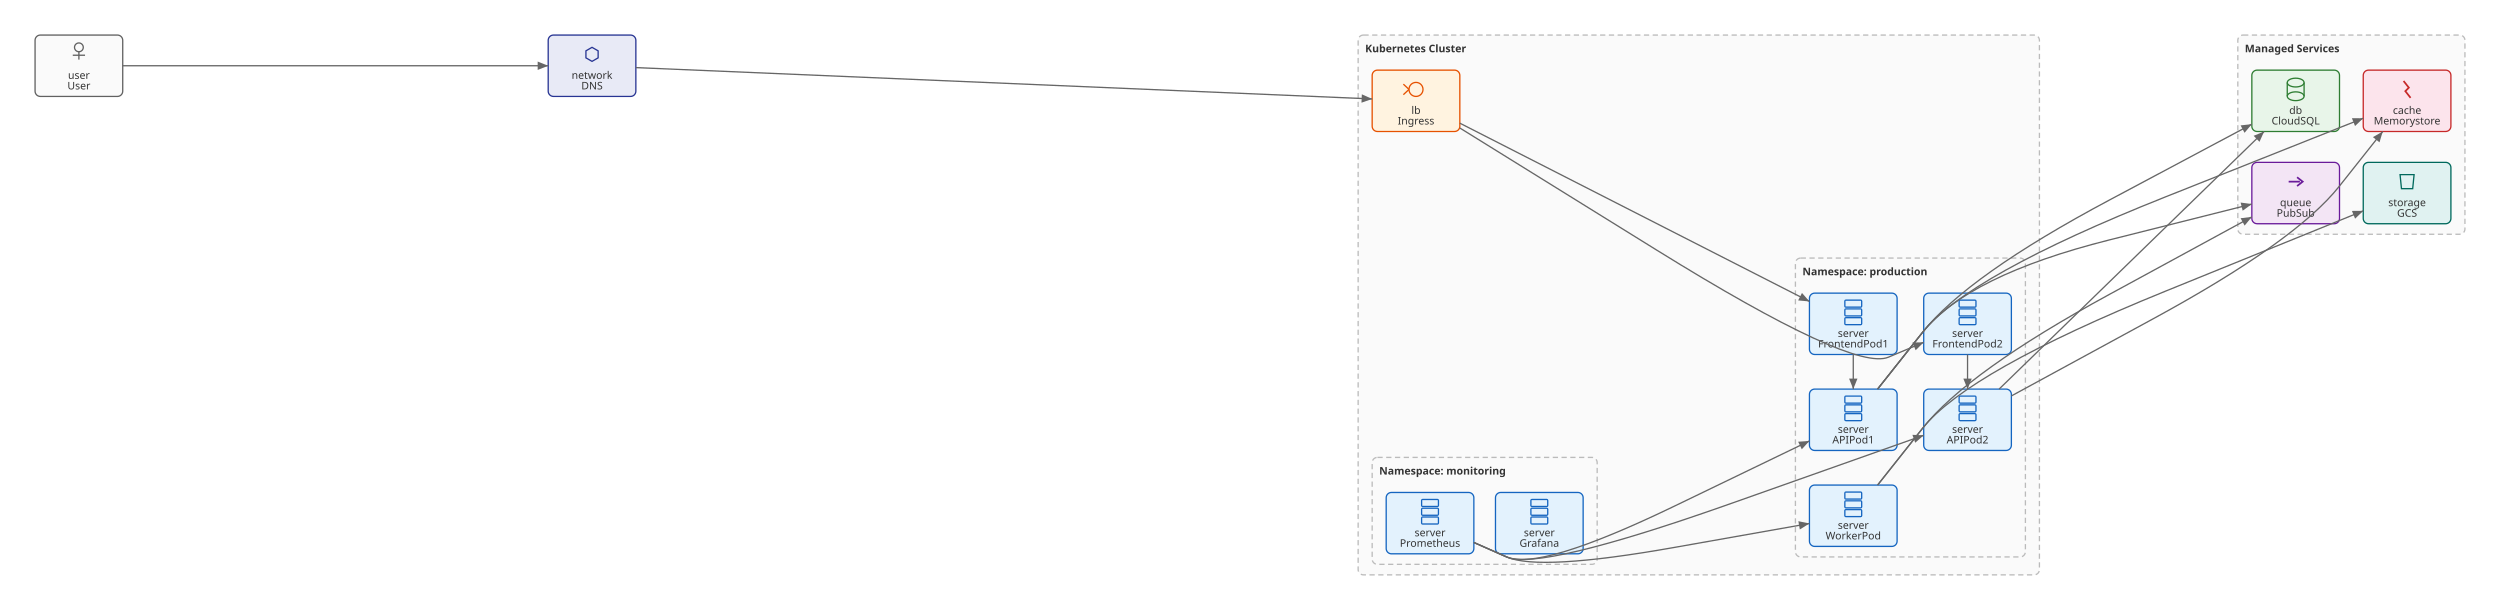
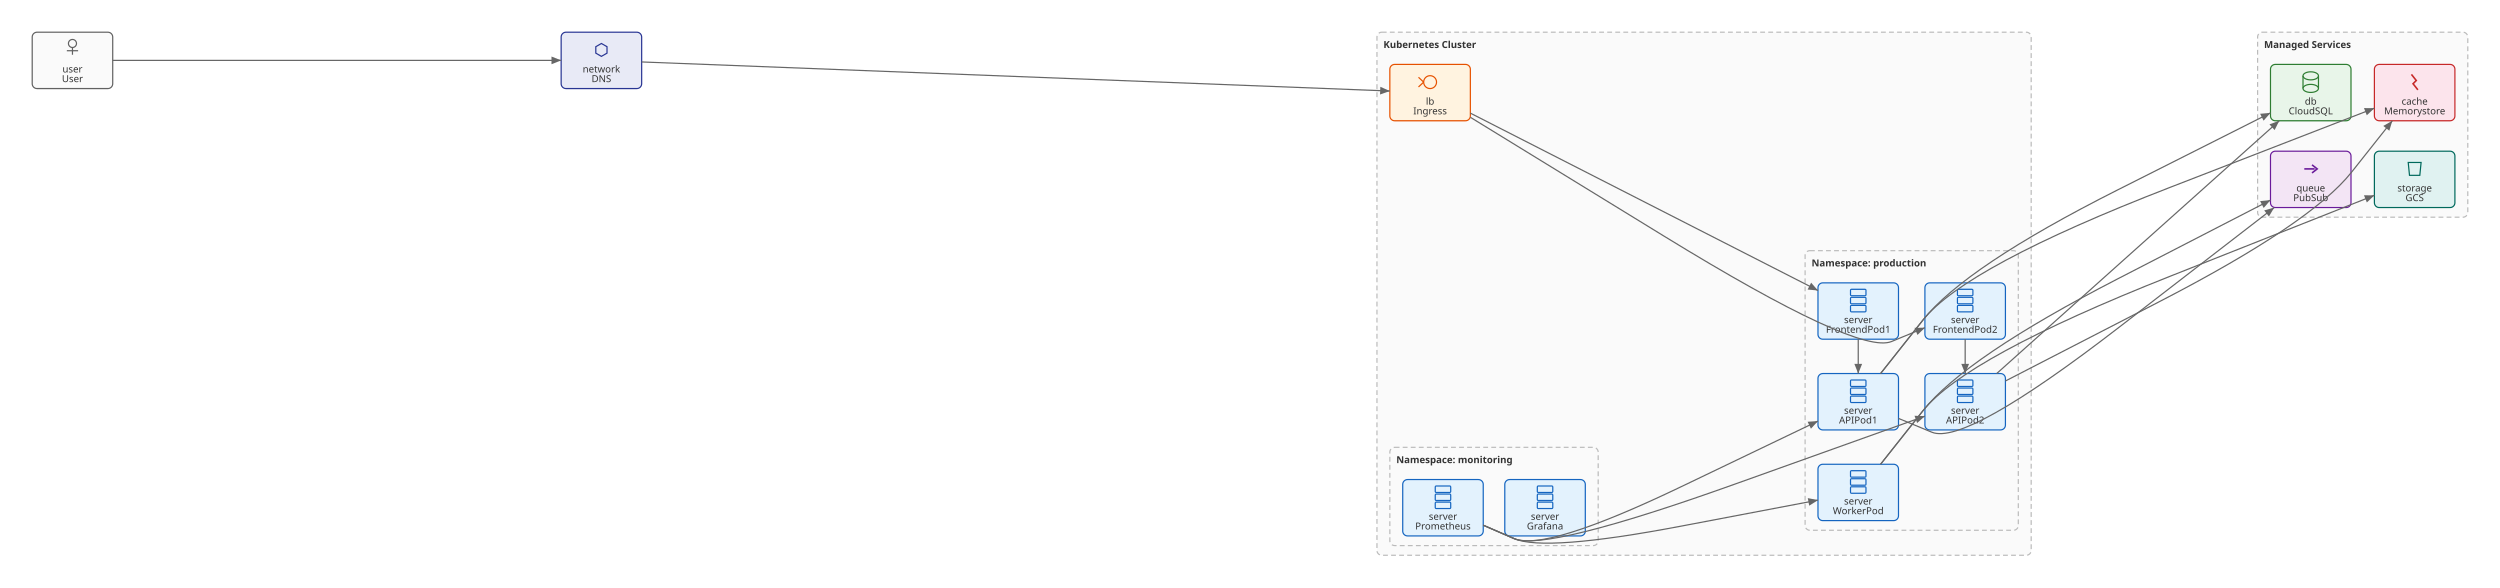
- <svg xmlns="http://www.w3.org/2000/svg" width="2851.842" height="695.765" viewBox="0 0 2851.842 695.765">
+ <svg xmlns="http://www.w3.org/2000/svg" width="3105.039" height="729.62" viewBox="0 0 3105.039 729.62">
  <style>text { font-family: sans-serif; font-size: 12px; fill: #333; }</style>
  <defs>
    <marker id="arrow" viewBox="0 0 10 10" refX="10" refY="5" markerWidth="8" markerHeight="8" orient="auto">
      <polygon points="0,1 10,5 0,9" fill="#666" />
    </marker>
  </defs>
  <rect x="40" y="40" width="100" height="70" rx="6" fill="#fafafa" stroke="#616161" stroke-width="1.5" />
  <circle cx="90" cy="54" r="5" fill="none" stroke="#616161" stroke-width="1.5" />
  <line x1="90" y1="59" x2="90" y2="68" stroke="#616161" stroke-width="1.5" />
  <line x1="83" y1="63" x2="97" y2="63" stroke="#616161" stroke-width="1.5" />
  <text x="90" y="102" text-anchor="middle" font-size="11">User</text>
  <text x="90" y="90" text-anchor="middle" font-size="9" fill="#616161">user</text>
-   <rect x="625.348" y="40" width="100" height="70" rx="6" fill="#e8eaf6" stroke="#283593" stroke-width="1.5" />
-   <polygon points="675.348,54 682.308,58 682.308,66 675.348,70 668.388,66 668.388,58" fill="none" stroke="#283593" stroke-width="1.5" />
-   <text x="675.348" y="102" text-anchor="middle" font-size="11">DNS</text>
-   <text x="675.348" y="90" text-anchor="middle" font-size="9" fill="#283593">network</text>
-   <rect x="1549.281" y="40" width="777.169" height="615.765" rx="6" fill="#fafafa" stroke="#bbb" stroke-width="1.5" stroke-dasharray="6,4" />
-   <text x="1557.281" y="59.6" font-weight="bold" font-size="13">Kubernetes Cluster</text>
-   <rect x="1565.281" y="80" width="100" height="70" rx="6" fill="#fff3e0" stroke="#e65100" stroke-width="1.5" />
-   <circle cx="1615.281" cy="102" r="8" fill="none" stroke="#e65100" stroke-width="1.5" />
-   <line x1="1607.281" y1="102" x2="1600.881" y2="96" stroke="#e65100" stroke-width="1.5" />
-   <line x1="1607.281" y1="102" x2="1600.881" y2="108" stroke="#e65100" stroke-width="1.5" />
-   <text x="1615.281" y="142" text-anchor="middle" font-size="11">Ingress</text>
-   <text x="1615.281" y="130" text-anchor="middle" font-size="9" fill="#e65100">lb</text>
-   <rect x="2048.092" y="294.382" width="262.358" height="340.932" rx="6" fill="#fafafa" stroke="#bbb" stroke-width="1.5" stroke-dasharray="6,4" />
-   <text x="2056.092" y="313.982" font-weight="bold" font-size="13">Namespace: production</text>
-   <rect x="2064.092" y="334.382" width="100" height="70" rx="6" fill="#e3f2fd" stroke="#1565c0" stroke-width="1.5" />
-   <rect x="2104.492" y="342.382" width="19.2" height="8" rx="1" fill="none" stroke="#1565c0" stroke-width="1.5" />
-   <rect x="2104.492" y="352.382" width="19.2" height="8" rx="1" fill="none" stroke="#1565c0" stroke-width="1.5" />
-   <rect x="2104.492" y="362.382" width="19.2" height="8" rx="1" fill="none" stroke="#1565c0" stroke-width="1.5" />
-   <text x="2114.092" y="396.382" text-anchor="middle" font-size="11">FrontendPod1</text>
-   <text x="2114.092" y="384.382" text-anchor="middle" font-size="9" fill="#1565c0">server</text>
-   <rect x="2194.45" y="334.382" width="100" height="70" rx="6" fill="#e3f2fd" stroke="#1565c0" stroke-width="1.5" />
-   <rect x="2234.85" y="342.382" width="19.2" height="8" rx="1" fill="none" stroke="#1565c0" stroke-width="1.5" />
-   <rect x="2234.85" y="352.382" width="19.2" height="8" rx="1" fill="none" stroke="#1565c0" stroke-width="1.5" />
-   <rect x="2234.85" y="362.382" width="19.2" height="8" rx="1" fill="none" stroke="#1565c0" stroke-width="1.5" />
-   <text x="2244.45" y="396.382" text-anchor="middle" font-size="11">FrontendPod2</text>
-   <text x="2244.45" y="384.382" text-anchor="middle" font-size="9" fill="#1565c0">server</text>
-   <rect x="2064.092" y="443.848" width="100" height="70" rx="6" fill="#e3f2fd" stroke="#1565c0" stroke-width="1.5" />
-   <rect x="2104.492" y="451.848" width="19.2" height="8" rx="1" fill="none" stroke="#1565c0" stroke-width="1.5" />
-   <rect x="2104.492" y="461.848" width="19.2" height="8" rx="1" fill="none" stroke="#1565c0" stroke-width="1.5" />
-   <rect x="2104.492" y="471.848" width="19.2" height="8" rx="1" fill="none" stroke="#1565c0" stroke-width="1.5" />
-   <text x="2114.092" y="505.848" text-anchor="middle" font-size="11">APIPod1</text>
-   <text x="2114.092" y="493.848" text-anchor="middle" font-size="9" fill="#1565c0">server</text>
-   <rect x="2194.45" y="443.848" width="100" height="70" rx="6" fill="#e3f2fd" stroke="#1565c0" stroke-width="1.5" />
-   <rect x="2234.85" y="451.848" width="19.2" height="8" rx="1" fill="none" stroke="#1565c0" stroke-width="1.5" />
-   <rect x="2234.85" y="461.848" width="19.2" height="8" rx="1" fill="none" stroke="#1565c0" stroke-width="1.5" />
-   <rect x="2234.85" y="471.848" width="19.2" height="8" rx="1" fill="none" stroke="#1565c0" stroke-width="1.5" />
-   <text x="2244.45" y="505.848" text-anchor="middle" font-size="11">APIPod2</text>
-   <text x="2244.45" y="493.848" text-anchor="middle" font-size="9" fill="#1565c0">server</text>
-   <rect x="2064.092" y="553.314" width="100" height="70" rx="6" fill="#e3f2fd" stroke="#1565c0" stroke-width="1.5" />
-   <rect x="2104.492" y="561.314" width="19.2" height="8" rx="1" fill="none" stroke="#1565c0" stroke-width="1.5" />
-   <rect x="2104.492" y="571.314" width="19.2" height="8" rx="1" fill="none" stroke="#1565c0" stroke-width="1.5" />
-   <rect x="2104.492" y="581.314" width="19.2" height="8" rx="1" fill="none" stroke="#1565c0" stroke-width="1.5" />
-   <text x="2114.092" y="615.314" text-anchor="middle" font-size="11">WorkerPod</text>
-   <text x="2114.092" y="603.314" text-anchor="middle" font-size="9" fill="#1565c0">server</text>
-   <rect x="1565.281" y="521.765" width="256.666" height="122" rx="6" fill="#fafafa" stroke="#bbb" stroke-width="1.5" stroke-dasharray="6,4" />
-   <text x="1573.281" y="541.365" font-weight="bold" font-size="13">Namespace: monitoring</text>
-   <rect x="1581.281" y="561.765" width="100" height="70" rx="6" fill="#e3f2fd" stroke="#1565c0" stroke-width="1.5" />
-   <rect x="1621.681" y="569.765" width="19.2" height="8" rx="1" fill="none" stroke="#1565c0" stroke-width="1.5" />
-   <rect x="1621.681" y="579.765" width="19.2" height="8" rx="1" fill="none" stroke="#1565c0" stroke-width="1.5" />
-   <rect x="1621.681" y="589.765" width="19.2" height="8" rx="1" fill="none" stroke="#1565c0" stroke-width="1.5" />
-   <text x="1631.281" y="623.765" text-anchor="middle" font-size="11">Prometheus</text>
-   <text x="1631.281" y="611.765" text-anchor="middle" font-size="9" fill="#1565c0">server</text>
-   <rect x="1705.947" y="561.765" width="100" height="70" rx="6" fill="#e3f2fd" stroke="#1565c0" stroke-width="1.5" />
-   <rect x="1746.347" y="569.765" width="19.2" height="8" rx="1" fill="none" stroke="#1565c0" stroke-width="1.5" />
-   <rect x="1746.347" y="579.765" width="19.2" height="8" rx="1" fill="none" stroke="#1565c0" stroke-width="1.5" />
-   <rect x="1746.347" y="589.765" width="19.2" height="8" rx="1" fill="none" stroke="#1565c0" stroke-width="1.5" />
-   <text x="1755.947" y="623.765" text-anchor="middle" font-size="11">Grafana</text>
-   <text x="1755.947" y="611.765" text-anchor="middle" font-size="9" fill="#1565c0">server</text>
-   <rect x="2552.757" y="40" width="259.085" height="227.211" rx="6" fill="#fafafa" stroke="#bbb" stroke-width="1.5" stroke-dasharray="6,4" />
-   <text x="2560.757" y="59.6" font-weight="bold" font-size="13">Managed Services</text>
-   <rect x="2568.757" y="80" width="100" height="70" rx="6" fill="#e8f5e9" stroke="#2e7d32" stroke-width="1.5" />
-   <ellipse cx="2618.757" cy="94.2" rx="9.6" ry="5" fill="none" stroke="#2e7d32" stroke-width="1.5" />
-   <line x1="2609.157" y1="94.2" x2="2609.157" y2="109.8" stroke="#2e7d32" stroke-width="1.5" />
-   <line x1="2628.357" y1="94.2" x2="2628.357" y2="109.8" stroke="#2e7d32" stroke-width="1.5" />
-   <ellipse cx="2618.757" cy="109.8" rx="9.6" ry="5" fill="none" stroke="#2e7d32" stroke-width="1.5" />
-   <text x="2618.757" y="142" text-anchor="middle" font-size="11">CloudSQL</text>
-   <text x="2618.757" y="130" text-anchor="middle" font-size="9" fill="#2e7d32">db</text>
-   <rect x="2695.842" y="80" width="100" height="70" rx="6" fill="#fce4ec" stroke="#c62828" stroke-width="1.5" />
-   <polyline points="2741.842,92.4 2747.842,100 2743.842,104 2749.842,111.6" fill="none" stroke="#c62828" stroke-width="2" />
-   <text x="2745.842" y="142" text-anchor="middle" font-size="11">Memorystore</text>
-   <text x="2745.842" y="130" text-anchor="middle" font-size="9" fill="#c62828">cache</text>
-   <rect x="2568.757" y="185.211" width="100" height="70" rx="6" fill="#f3e5f5" stroke="#6a1b9a" stroke-width="1.5" />
-   <line x1="2610.757" y1="207.211" x2="2623.557" y2="207.211" stroke="#6a1b9a" stroke-width="2" />
-   <polyline points="2620.357,202.211 2626.757,207.211 2620.357,212.211" fill="none" stroke="#6a1b9a" stroke-width="2" />
-   <text x="2618.757" y="247.211" text-anchor="middle" font-size="11">PubSub</text>
-   <text x="2618.757" y="235.211" text-anchor="middle" font-size="9" fill="#6a1b9a">queue</text>
-   <rect x="2695.842" y="185.211" width="100" height="70" rx="6" fill="#e0f2f1" stroke="#00695c" stroke-width="1.5" />
-   <path d="M2737.842,199.211 L2753.842,199.211 L2752.242,215.211 L2739.442,215.211 Z" fill="none" stroke="#00695c" stroke-width="1.5" />
-   <text x="2745.842" y="247.211" text-anchor="middle" font-size="11">GCS</text>
-   <text x="2745.842" y="235.211" text-anchor="middle" font-size="9" fill="#00695c">storage</text>
-   <path d="M140,75 L625.348,75" fill="none" stroke="#666" stroke-width="1.5" marker-end="url(#arrow)" />
-   <path d="M725.348,77.128 L1565.281,112.872" fill="none" stroke="#666" stroke-width="1.5" marker-end="url(#arrow)" />
-   <path d="M1665.281,140.499 L2064.092,343.883" fill="none" stroke="#666" stroke-width="1.5" marker-end="url(#arrow)" />
-   <path d="M1665.281,146.012 L1889.687,285.197 Q2114.092,424.382 2154.271,407.43 L2194.45,390.478" fill="none" stroke="#666" stroke-width="1.5" marker-end="url(#arrow)" />
-   <path d="M2114.092,404.382 L2114.092,443.848" fill="none" stroke="#666" stroke-width="1.5" marker-end="url(#arrow)" />
-   <path d="M2244.45,404.382 L2244.45,443.848" fill="none" stroke="#666" stroke-width="1.5" marker-end="url(#arrow)" />
-   <path d="M2141.834,443.848 L2193.142,379.115 Q2244.45,314.382 2406.604,228.008 L2568.757,141.634" fill="none" stroke="#666" stroke-width="1.5" marker-end="url(#arrow)" />
-   <path d="M2280.457,443.848 L2582.751,150" fill="none" stroke="#666" stroke-width="1.5" marker-end="url(#arrow)" />
-   <path d="M2141.834,443.848 L2193.142,379.115 Q2244.45,314.382 2470.146,224.633 L2695.842,134.883" fill="none" stroke="#666" stroke-width="1.5" marker-end="url(#arrow)" />
-   <path d="M2294.45,451.646 L2456.604,363.428 Q2618.757,275.211 2668.418,212.605 L2718.079,150" fill="none" stroke="#666" stroke-width="1.5" marker-end="url(#arrow)" />
-   <path d="M2141.834,443.848 L2193.142,379.115 Q2244.45,314.382 2406.604,273.586 L2568.757,232.79" fill="none" stroke="#666" stroke-width="1.5" marker-end="url(#arrow)" />
-   <path d="M2141.834,553.314 L2193.142,488.581 Q2244.45,423.848 2406.604,335.63 L2568.757,247.413" fill="none" stroke="#666" stroke-width="1.5" marker-end="url(#arrow)" />
-   <path d="M2141.834,553.314 L2193.142,488.581 Q2244.45,423.848 2470.146,332.183 L2695.842,240.518" fill="none" stroke="#666" stroke-width="1.5" marker-end="url(#arrow)" />
-   <path d="M1681.281,618.824 L1718.614,635.294 Q1755.947,651.765 1910.02,577.377 L2064.092,502.989" fill="none" stroke="#666" stroke-width="1.5" marker-end="url(#arrow)" />
-   <path d="M1681.281,618.824 L1718.614,635.294 Q1755.947,651.765 1975.199,574.156 L2194.45,496.547" fill="none" stroke="#666" stroke-width="1.5" marker-end="url(#arrow)" />
-   <path d="M1681.281,618.824 L1718.614,635.294 Q1755.947,651.765 1910.02,624.469 L2064.092,597.172" fill="none" stroke="#666" stroke-width="1.5" marker-end="url(#arrow)" />
+   <rect x="696.958" y="40" width="100" height="70" rx="6" fill="#e8eaf6" stroke="#283593" stroke-width="1.5" />
+   <polygon points="746.958,54 753.918,58 753.918,66 746.958,70 739.998,66 739.998,58" fill="none" stroke="#283593" stroke-width="1.5" />
+   <text x="746.958" y="102" text-anchor="middle" font-size="11">DNS</text>
+   <text x="746.958" y="90" text-anchor="middle" font-size="9" fill="#283593">network</text>
+   <rect x="1710.201" y="40" width="812.569" height="649.62" rx="6" fill="#fafafa" stroke="#bbb" stroke-width="1.5" stroke-dasharray="6,4" />
+   <text x="1718.201" y="59.6" font-weight="bold" font-size="13">Kubernetes Cluster</text>
+   <rect x="1726.201" y="80" width="100" height="70" rx="6" fill="#fff3e0" stroke="#e65100" stroke-width="1.5" />
+   <circle cx="1776.201" cy="102" r="8" fill="none" stroke="#e65100" stroke-width="1.5" />
+   <line x1="1768.201" y1="102" x2="1761.801" y2="96" stroke="#e65100" stroke-width="1.5" />
+   <line x1="1768.201" y1="102" x2="1761.801" y2="108" stroke="#e65100" stroke-width="1.5" />
+   <text x="1776.201" y="142" text-anchor="middle" font-size="11">Ingress</text>
+   <text x="1776.201" y="130" text-anchor="middle" font-size="9" fill="#e65100">lb</text>
+   <rect x="2241.958" y="311.31" width="264.811" height="347.31" rx="6" fill="#fafafa" stroke="#bbb" stroke-width="1.5" stroke-dasharray="6,4" />
+   <text x="2249.958" y="330.91" font-weight="bold" font-size="13">Namespace: production</text>
+   <rect x="2257.958" y="351.31" width="100" height="70" rx="6" fill="#e3f2fd" stroke="#1565c0" stroke-width="1.5" />
+   <rect x="2298.358" y="359.31" width="19.2" height="8" rx="1" fill="none" stroke="#1565c0" stroke-width="1.5" />
+   <rect x="2298.358" y="369.31" width="19.2" height="8" rx="1" fill="none" stroke="#1565c0" stroke-width="1.5" />
+   <rect x="2298.358" y="379.31" width="19.2" height="8" rx="1" fill="none" stroke="#1565c0" stroke-width="1.5" />
+   <text x="2307.958" y="413.31" text-anchor="middle" font-size="11">FrontendPod1</text>
+   <text x="2307.958" y="401.31" text-anchor="middle" font-size="9" fill="#1565c0">server</text>
+   <rect x="2390.769" y="351.31" width="100" height="70" rx="6" fill="#e3f2fd" stroke="#1565c0" stroke-width="1.5" />
+   <rect x="2431.169" y="359.31" width="19.2" height="8" rx="1" fill="none" stroke="#1565c0" stroke-width="1.5" />
+   <rect x="2431.169" y="369.31" width="19.2" height="8" rx="1" fill="none" stroke="#1565c0" stroke-width="1.5" />
+   <rect x="2431.169" y="379.31" width="19.2" height="8" rx="1" fill="none" stroke="#1565c0" stroke-width="1.5" />
+   <text x="2440.769" y="413.31" text-anchor="middle" font-size="11">FrontendPod2</text>
+   <text x="2440.769" y="401.31" text-anchor="middle" font-size="9" fill="#1565c0">server</text>
+   <rect x="2257.958" y="463.965" width="100" height="70" rx="6" fill="#e3f2fd" stroke="#1565c0" stroke-width="1.5" />
+   <rect x="2298.358" y="471.965" width="19.2" height="8" rx="1" fill="none" stroke="#1565c0" stroke-width="1.5" />
+   <rect x="2298.358" y="481.965" width="19.2" height="8" rx="1" fill="none" stroke="#1565c0" stroke-width="1.5" />
+   <rect x="2298.358" y="491.965" width="19.2" height="8" rx="1" fill="none" stroke="#1565c0" stroke-width="1.5" />
+   <text x="2307.958" y="525.965" text-anchor="middle" font-size="11">APIPod1</text>
+   <text x="2307.958" y="513.965" text-anchor="middle" font-size="9" fill="#1565c0">server</text>
+   <rect x="2390.769" y="463.965" width="100" height="70" rx="6" fill="#e3f2fd" stroke="#1565c0" stroke-width="1.5" />
+   <rect x="2431.169" y="471.965" width="19.2" height="8" rx="1" fill="none" stroke="#1565c0" stroke-width="1.5" />
+   <rect x="2431.169" y="481.965" width="19.2" height="8" rx="1" fill="none" stroke="#1565c0" stroke-width="1.5" />
+   <rect x="2431.169" y="491.965" width="19.2" height="8" rx="1" fill="none" stroke="#1565c0" stroke-width="1.5" />
+   <text x="2440.769" y="525.965" text-anchor="middle" font-size="11">APIPod2</text>
+   <text x="2440.769" y="513.965" text-anchor="middle" font-size="9" fill="#1565c0">server</text>
+   <rect x="2257.958" y="576.62" width="100" height="70" rx="6" fill="#e3f2fd" stroke="#1565c0" stroke-width="1.5" />
+   <rect x="2298.358" y="584.62" width="19.2" height="8" rx="1" fill="none" stroke="#1565c0" stroke-width="1.5" />
+   <rect x="2298.358" y="594.62" width="19.2" height="8" rx="1" fill="none" stroke="#1565c0" stroke-width="1.5" />
+   <rect x="2298.358" y="604.62" width="19.2" height="8" rx="1" fill="none" stroke="#1565c0" stroke-width="1.5" />
+   <text x="2307.958" y="638.62" text-anchor="middle" font-size="11">WorkerPod</text>
+   <text x="2307.958" y="626.62" text-anchor="middle" font-size="9" fill="#1565c0">server</text>
+   <rect x="1726.201" y="555.62" width="258.773" height="122" rx="6" fill="#fafafa" stroke="#bbb" stroke-width="1.5" stroke-dasharray="6,4" />
+   <text x="1734.201" y="575.22" font-weight="bold" font-size="13">Namespace: monitoring</text>
+   <rect x="1742.201" y="595.62" width="100" height="70" rx="6" fill="#e3f2fd" stroke="#1565c0" stroke-width="1.5" />
+   <rect x="1782.601" y="603.62" width="19.2" height="8" rx="1" fill="none" stroke="#1565c0" stroke-width="1.5" />
+   <rect x="1782.601" y="613.62" width="19.2" height="8" rx="1" fill="none" stroke="#1565c0" stroke-width="1.5" />
+   <rect x="1782.601" y="623.62" width="19.2" height="8" rx="1" fill="none" stroke="#1565c0" stroke-width="1.5" />
+   <text x="1792.201" y="657.62" text-anchor="middle" font-size="11">Prometheus</text>
+   <text x="1792.201" y="645.62" text-anchor="middle" font-size="9" fill="#1565c0">server</text>
+   <rect x="1868.973" y="595.62" width="100" height="70" rx="6" fill="#e3f2fd" stroke="#1565c0" stroke-width="1.5" />
+   <rect x="1909.373" y="603.62" width="19.2" height="8" rx="1" fill="none" stroke="#1565c0" stroke-width="1.5" />
+   <rect x="1909.373" y="613.62" width="19.2" height="8" rx="1" fill="none" stroke="#1565c0" stroke-width="1.5" />
+   <rect x="1909.373" y="623.62" width="19.2" height="8" rx="1" fill="none" stroke="#1565c0" stroke-width="1.5" />
+   <text x="1918.973" y="657.62" text-anchor="middle" font-size="11">Grafana</text>
+   <text x="1918.973" y="645.62" text-anchor="middle" font-size="9" fill="#1565c0">server</text>
+   <rect x="2803.975" y="40" width="261.064" height="229.783" rx="6" fill="#fafafa" stroke="#bbb" stroke-width="1.5" stroke-dasharray="6,4" />
+   <text x="2811.975" y="59.6" font-weight="bold" font-size="13">Managed Services</text>
+   <rect x="2819.975" y="80" width="100" height="70" rx="6" fill="#e8f5e9" stroke="#2e7d32" stroke-width="1.5" />
+   <ellipse cx="2869.975" cy="94.2" rx="9.6" ry="5" fill="none" stroke="#2e7d32" stroke-width="1.5" />
+   <line x1="2860.375" y1="94.2" x2="2860.375" y2="109.8" stroke="#2e7d32" stroke-width="1.5" />
+   <line x1="2879.575" y1="94.2" x2="2879.575" y2="109.8" stroke="#2e7d32" stroke-width="1.5" />
+   <ellipse cx="2869.975" cy="109.8" rx="9.6" ry="5" fill="none" stroke="#2e7d32" stroke-width="1.5" />
+   <text x="2869.975" y="142" text-anchor="middle" font-size="11">CloudSQL</text>
+   <text x="2869.975" y="130" text-anchor="middle" font-size="9" fill="#2e7d32">db</text>
+   <rect x="2949.039" y="80" width="100" height="70" rx="6" fill="#fce4ec" stroke="#c62828" stroke-width="1.5" />
+   <polyline points="2995.039,92.4 3001.039,100 2997.039,104 3003.039,111.6" fill="none" stroke="#c62828" stroke-width="2" />
+   <text x="2999.039" y="142" text-anchor="middle" font-size="11">Memorystore</text>
+   <text x="2999.039" y="130" text-anchor="middle" font-size="9" fill="#c62828">cache</text>
+   <rect x="2819.975" y="187.783" width="100" height="70" rx="6" fill="#f3e5f5" stroke="#6a1b9a" stroke-width="1.5" />
+   <line x1="2861.975" y1="209.783" x2="2874.775" y2="209.783" stroke="#6a1b9a" stroke-width="2" />
+   <polyline points="2871.575,204.783 2877.975,209.783 2871.575,214.783" fill="none" stroke="#6a1b9a" stroke-width="2" />
+   <text x="2869.975" y="249.783" text-anchor="middle" font-size="11">PubSub</text>
+   <text x="2869.975" y="237.783" text-anchor="middle" font-size="9" fill="#6a1b9a">queue</text>
+   <rect x="2949.039" y="187.783" width="100" height="70" rx="6" fill="#e0f2f1" stroke="#00695c" stroke-width="1.5" />
+   <path d="M2991.039,201.783 L3007.039,201.783 L3005.439,217.783 L2992.639,217.783 Z" fill="none" stroke="#00695c" stroke-width="1.5" />
+   <text x="2999.039" y="249.783" text-anchor="middle" font-size="11">GCS</text>
+   <text x="2999.039" y="237.783" text-anchor="middle" font-size="9" fill="#00695c">storage</text>
+   <path d="M140,75 L696.958,75" fill="none" stroke="#666" stroke-width="1.5" marker-end="url(#arrow)" />
+   <path d="M796.958,76.943 L1726.201,113.057" fill="none" stroke="#666" stroke-width="1.5" marker-end="url(#arrow)" />
+   <path d="M1826.201,140.511 L2257.958,360.799" fill="none" stroke="#666" stroke-width="1.5" marker-end="url(#arrow)" />
+   <path d="M1826.201,145.682 L2067.079,293.496 Q2307.958,441.31 2349.364,424.163 L2390.769,407.016" fill="none" stroke="#666" stroke-width="1.5" marker-end="url(#arrow)" />
+   <path d="M2307.958,421.31 L2307.958,463.965" fill="none" stroke="#666" stroke-width="1.5" marker-end="url(#arrow)" />
+   <path d="M2440.769,421.31 L2440.769,463.965" fill="none" stroke="#666" stroke-width="1.5" marker-end="url(#arrow)" />
+   <path d="M2335.684,463.965 L2388.227,397.638 Q2440.769,331.31 2630.372,235.754 L2819.975,140.199" fill="none" stroke="#666" stroke-width="1.5" marker-end="url(#arrow)" />
+   <path d="M2479.893,463.965 L2830.851,150" fill="none" stroke="#666" stroke-width="1.5" marker-end="url(#arrow)" />
+   <path d="M2335.684,463.965 L2388.227,397.638 Q2440.769,331.31 2694.904,232.842 L2949.039,134.373" fill="none" stroke="#666" stroke-width="1.5" marker-end="url(#arrow)" />
+   <path d="M2490.769,473.199 L2680.372,375.491 Q2869.975,277.783 2920.632,213.892 L2971.289,150" fill="none" stroke="#666" stroke-width="1.5" marker-end="url(#arrow)" />
+   <path d="M2357.958,519.671 L2399.364,536.818 Q2440.769,553.965 2632.693,405.874 L2824.616,257.783" fill="none" stroke="#666" stroke-width="1.5" marker-end="url(#arrow)" />
+   <path d="M2335.684,576.62 L2388.227,510.292 Q2440.769,443.965 2630.372,346.257 L2819.975,248.55" fill="none" stroke="#666" stroke-width="1.5" marker-end="url(#arrow)" />
+   <path d="M2335.684,576.62 L2388.227,510.292 Q2440.769,443.965 2694.904,343.279 L2949.039,242.593" fill="none" stroke="#666" stroke-width="1.5" marker-end="url(#arrow)" />
+   <path d="M1842.201,652.313 L1880.587,668.966 Q1918.973,685.62 2088.466,604.289 L2257.958,522.958" fill="none" stroke="#666" stroke-width="1.5" marker-end="url(#arrow)" />
+   <path d="M1842.201,652.313 L1880.587,668.966 Q1918.973,685.62 2154.871,601.235 L2390.769,516.851" fill="none" stroke="#666" stroke-width="1.5" marker-end="url(#arrow)" />
+   <path d="M1842.201,652.313 L1880.587,668.966 Q1918.973,685.62 2088.466,653.376 L2257.958,621.132" fill="none" stroke="#666" stroke-width="1.5" marker-end="url(#arrow)" />
</svg>
